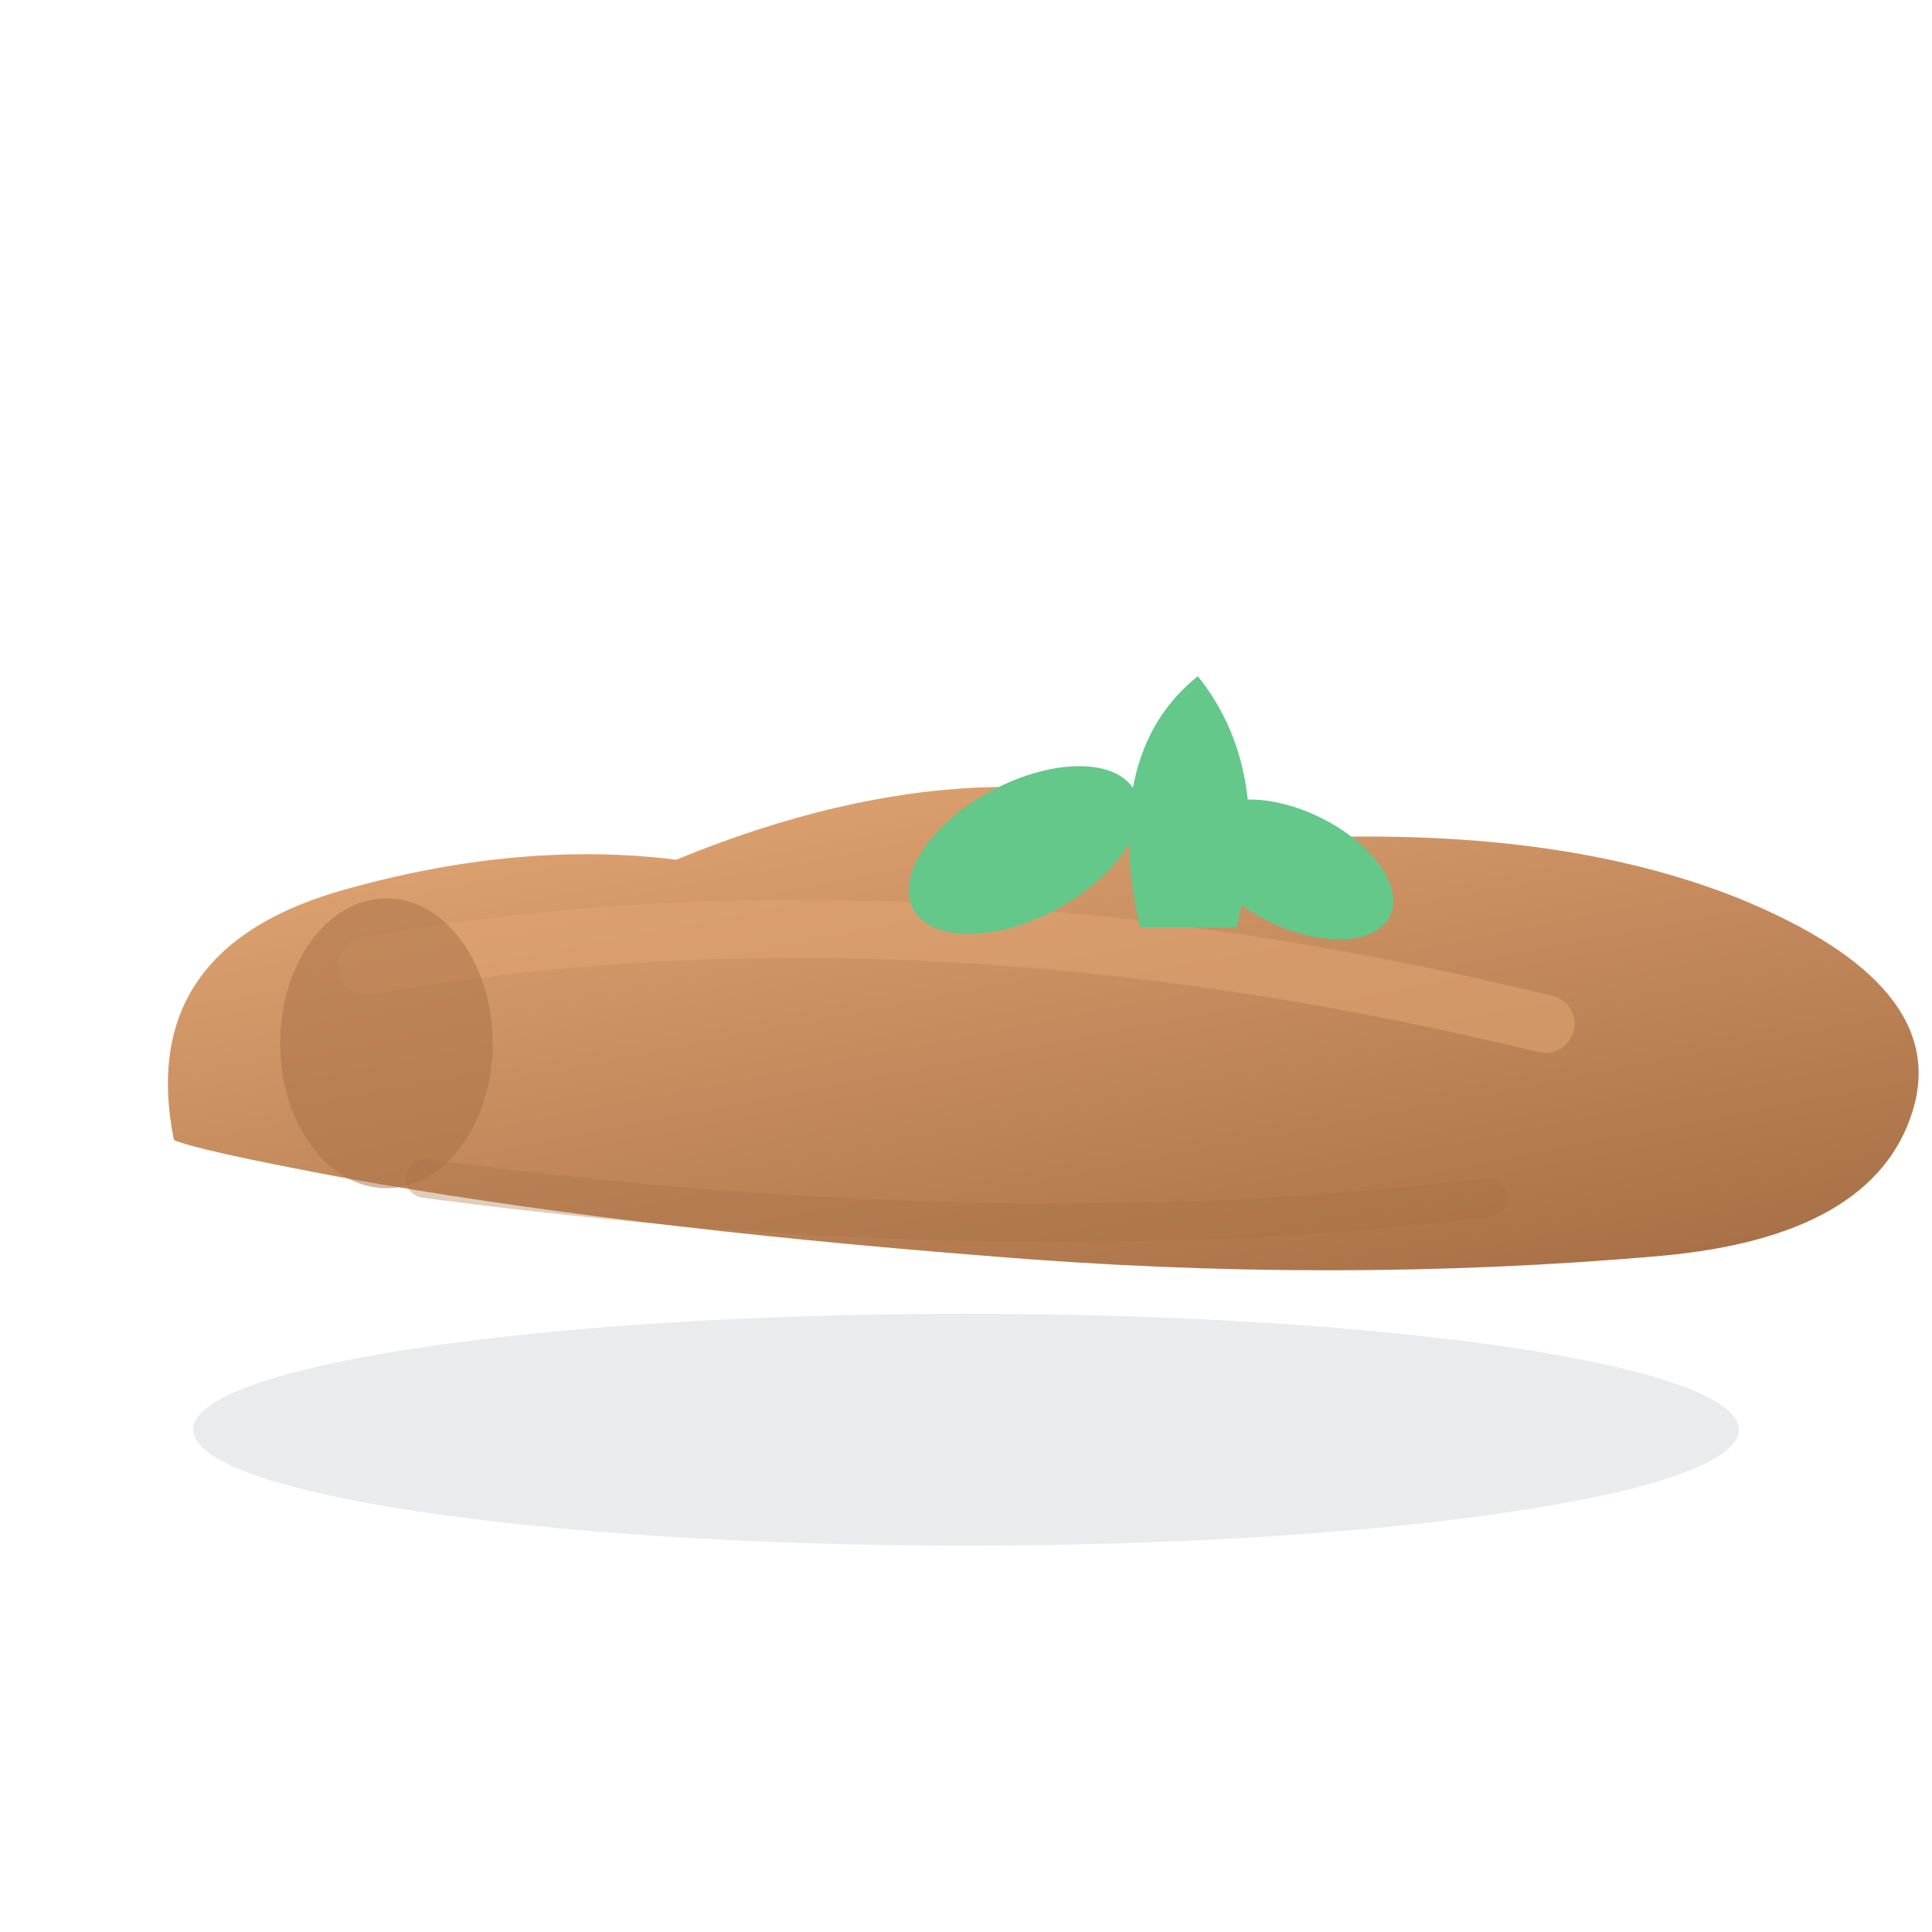
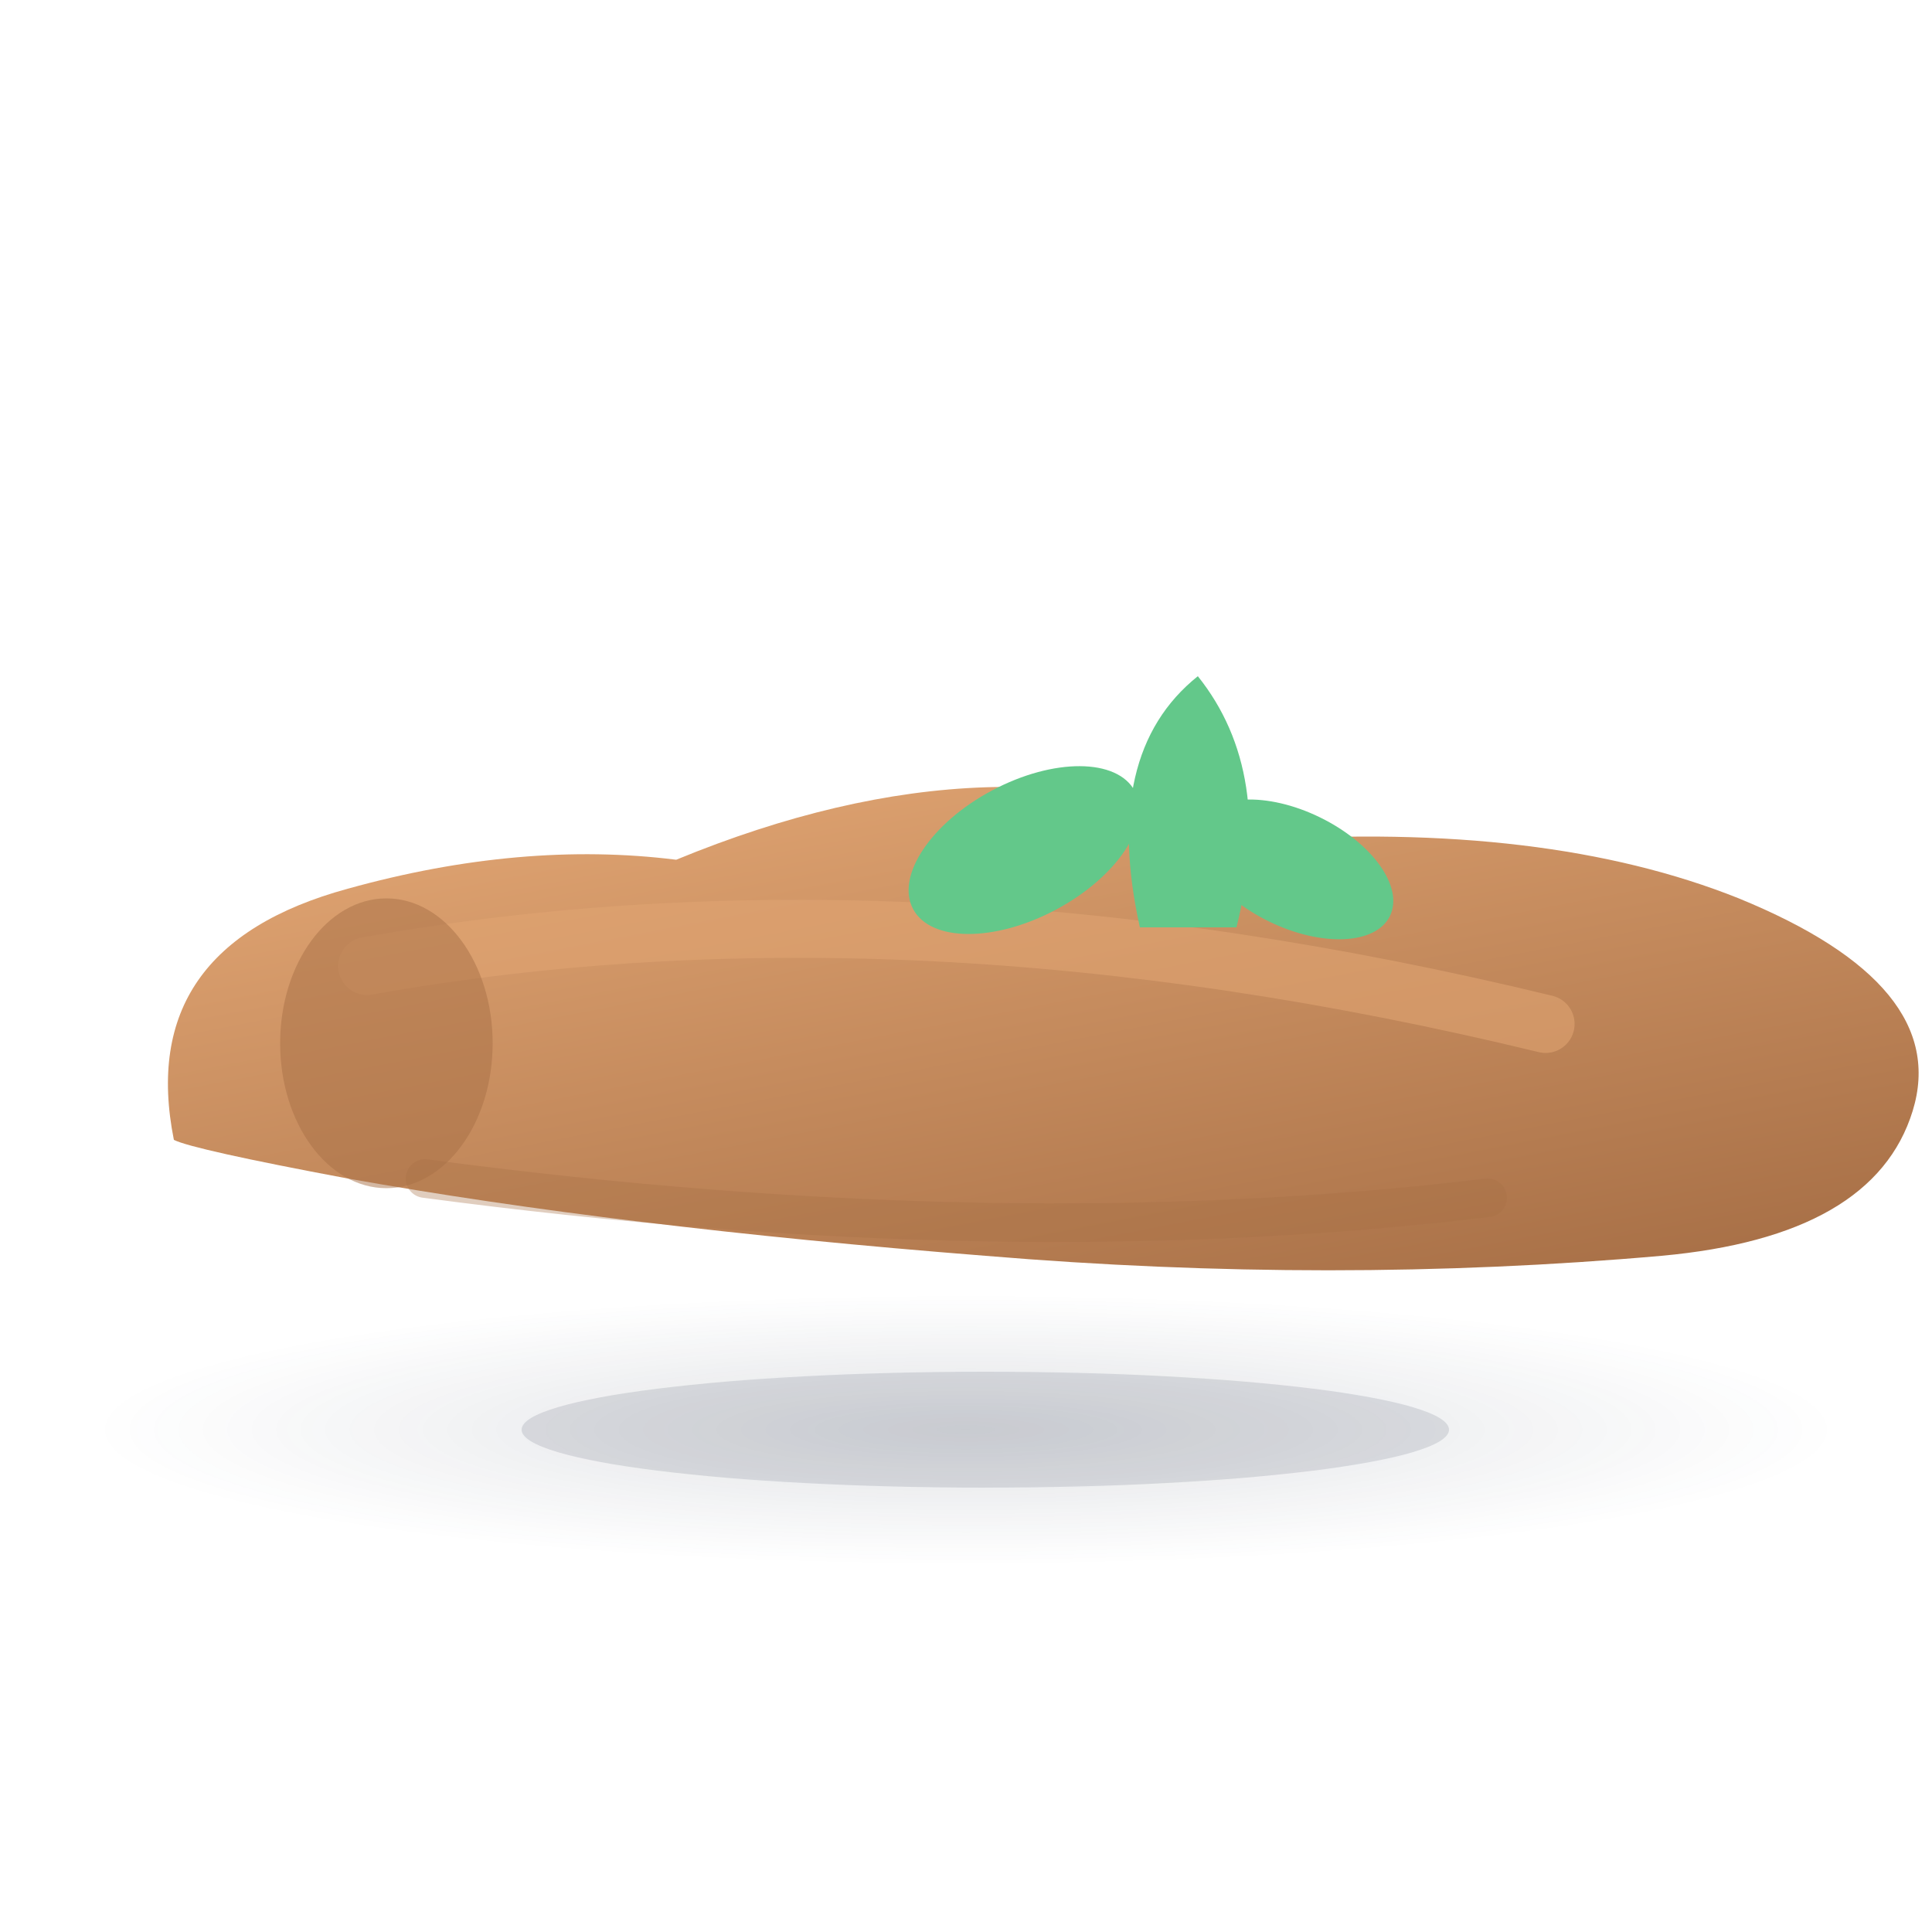
<svg xmlns="http://www.w3.org/2000/svg" viewBox="0 0 200 200" width="200" height="200">
  <defs>
+     <radialGradient id="softShadow" cx="0.5" cy="0.5" r="0.5">
+       <stop offset="0" stop-color="#243047" stop-opacity="0.14" />
+       <stop offset="1" stop-color="#243047" stop-opacity="0" />
+     </radialGradient>
    <linearGradient id="woodGrad" x1="0.2" y1="0" x2="0.9" y2="1">
      <stop offset="0" stop-color="#E0A472" />
      <stop offset="1" stop-color="#A76F46" />
    </linearGradient>
  </defs>
  <g id="item-driftwood">
-     <ellipse cx="100" cy="148" rx="80" ry="12" fill="#243047" opacity="0.1" />
+     <ellipse cx="100" cy="148" rx="91" ry="14" fill="url(#softShadow)" />
+     <ellipse cx="102" cy="148" rx="48" ry="6" fill="#243047" opacity="0.13" />
    <path d="M 18 118 q -4 -20 18 -26 q 18 -5 34 -3 q 34 -14 60 -2 q 30 -2 50 6 q 22 9 18 22 q -4 13 -26 15 q -34 3 -70 0 q -38 -3 -66 -8 q -16 -3 -18 -4 Z" fill="url(#woodGrad)" />
    <path d="M 38 100 q 56 -10 122 6" stroke="#E0A472" stroke-width="6" stroke-linecap="round" fill="none" opacity="0.6" />
    <path d="M 44 122 q 60 8 110 2" stroke="#A76F46" stroke-width="4" stroke-linecap="round" fill="none" opacity="0.35" />
    <ellipse cx="40" cy="108" rx="11" ry="15" fill="#A76F46" opacity="0.5" />
    <g fill="#63C88A">
      <path d="M 118 96 q -4 -18 6 -26 q 8 10 4 26 Z" />
      <ellipse cx="106" cy="88" rx="13" ry="7" transform="rotate(-28 106 88)" />
      <ellipse cx="134" cy="90" rx="11" ry="6" transform="rotate(26 134 90)" />
    </g>
  </g>
</svg>
